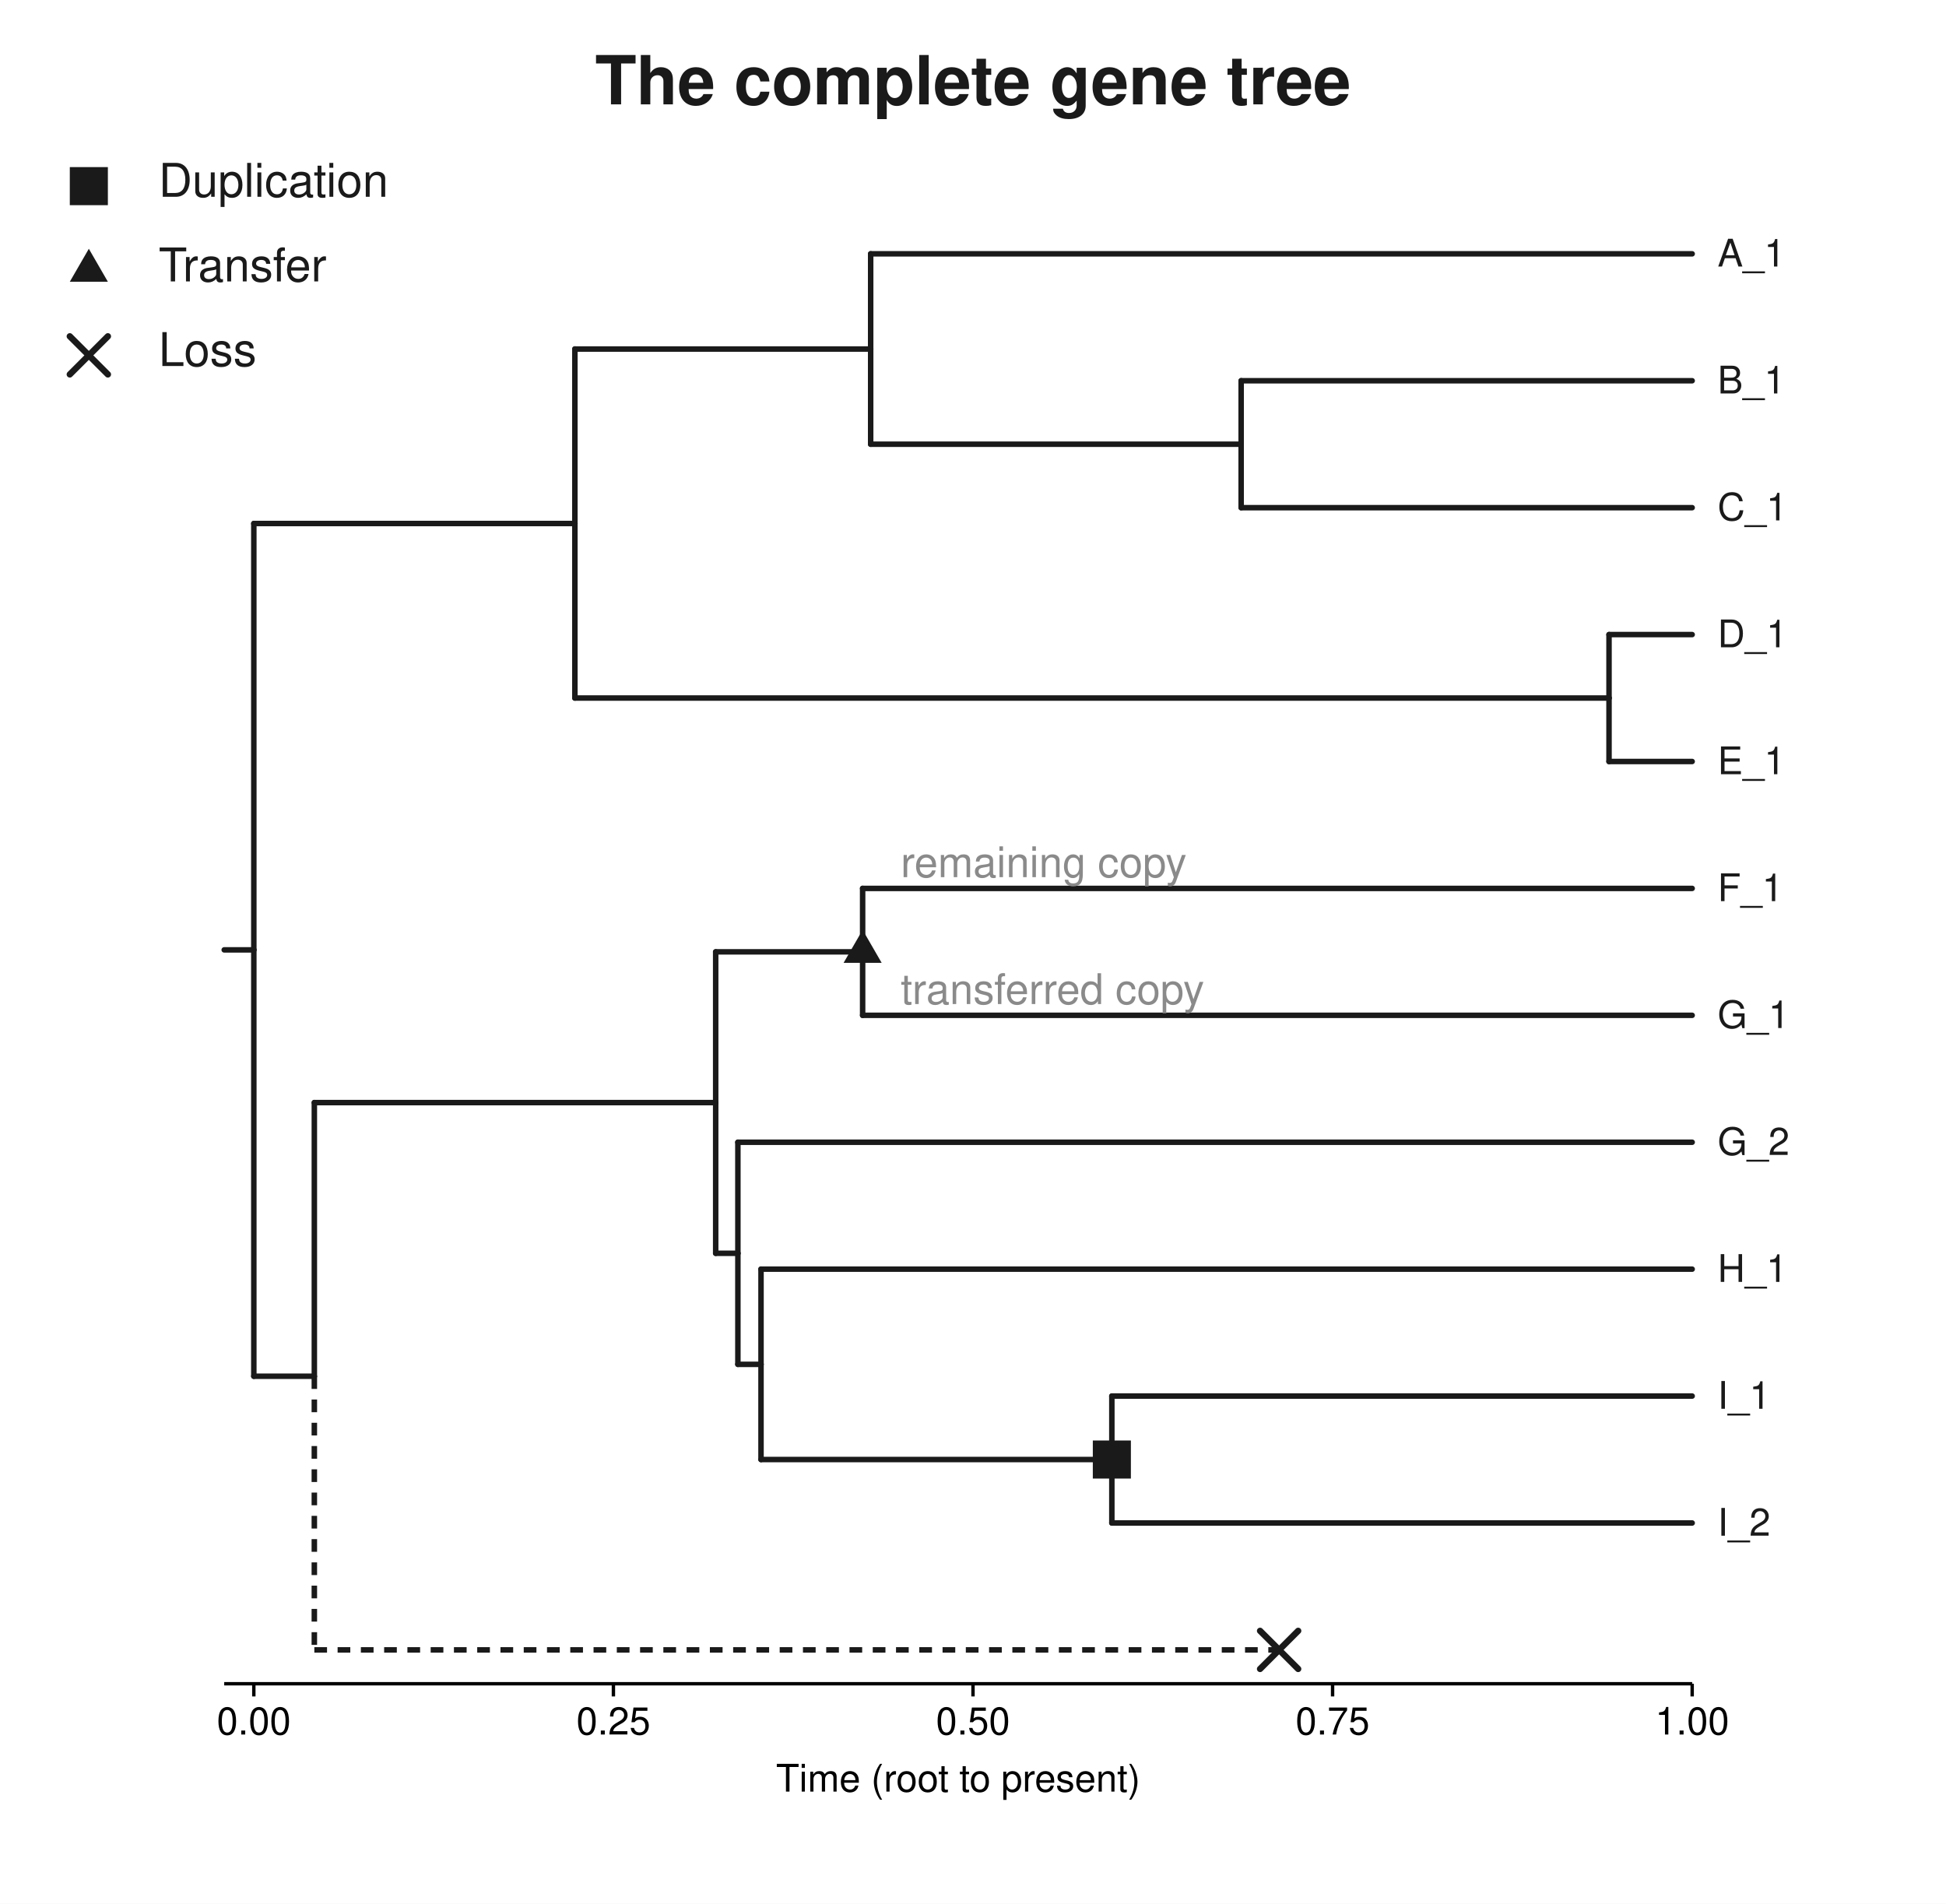
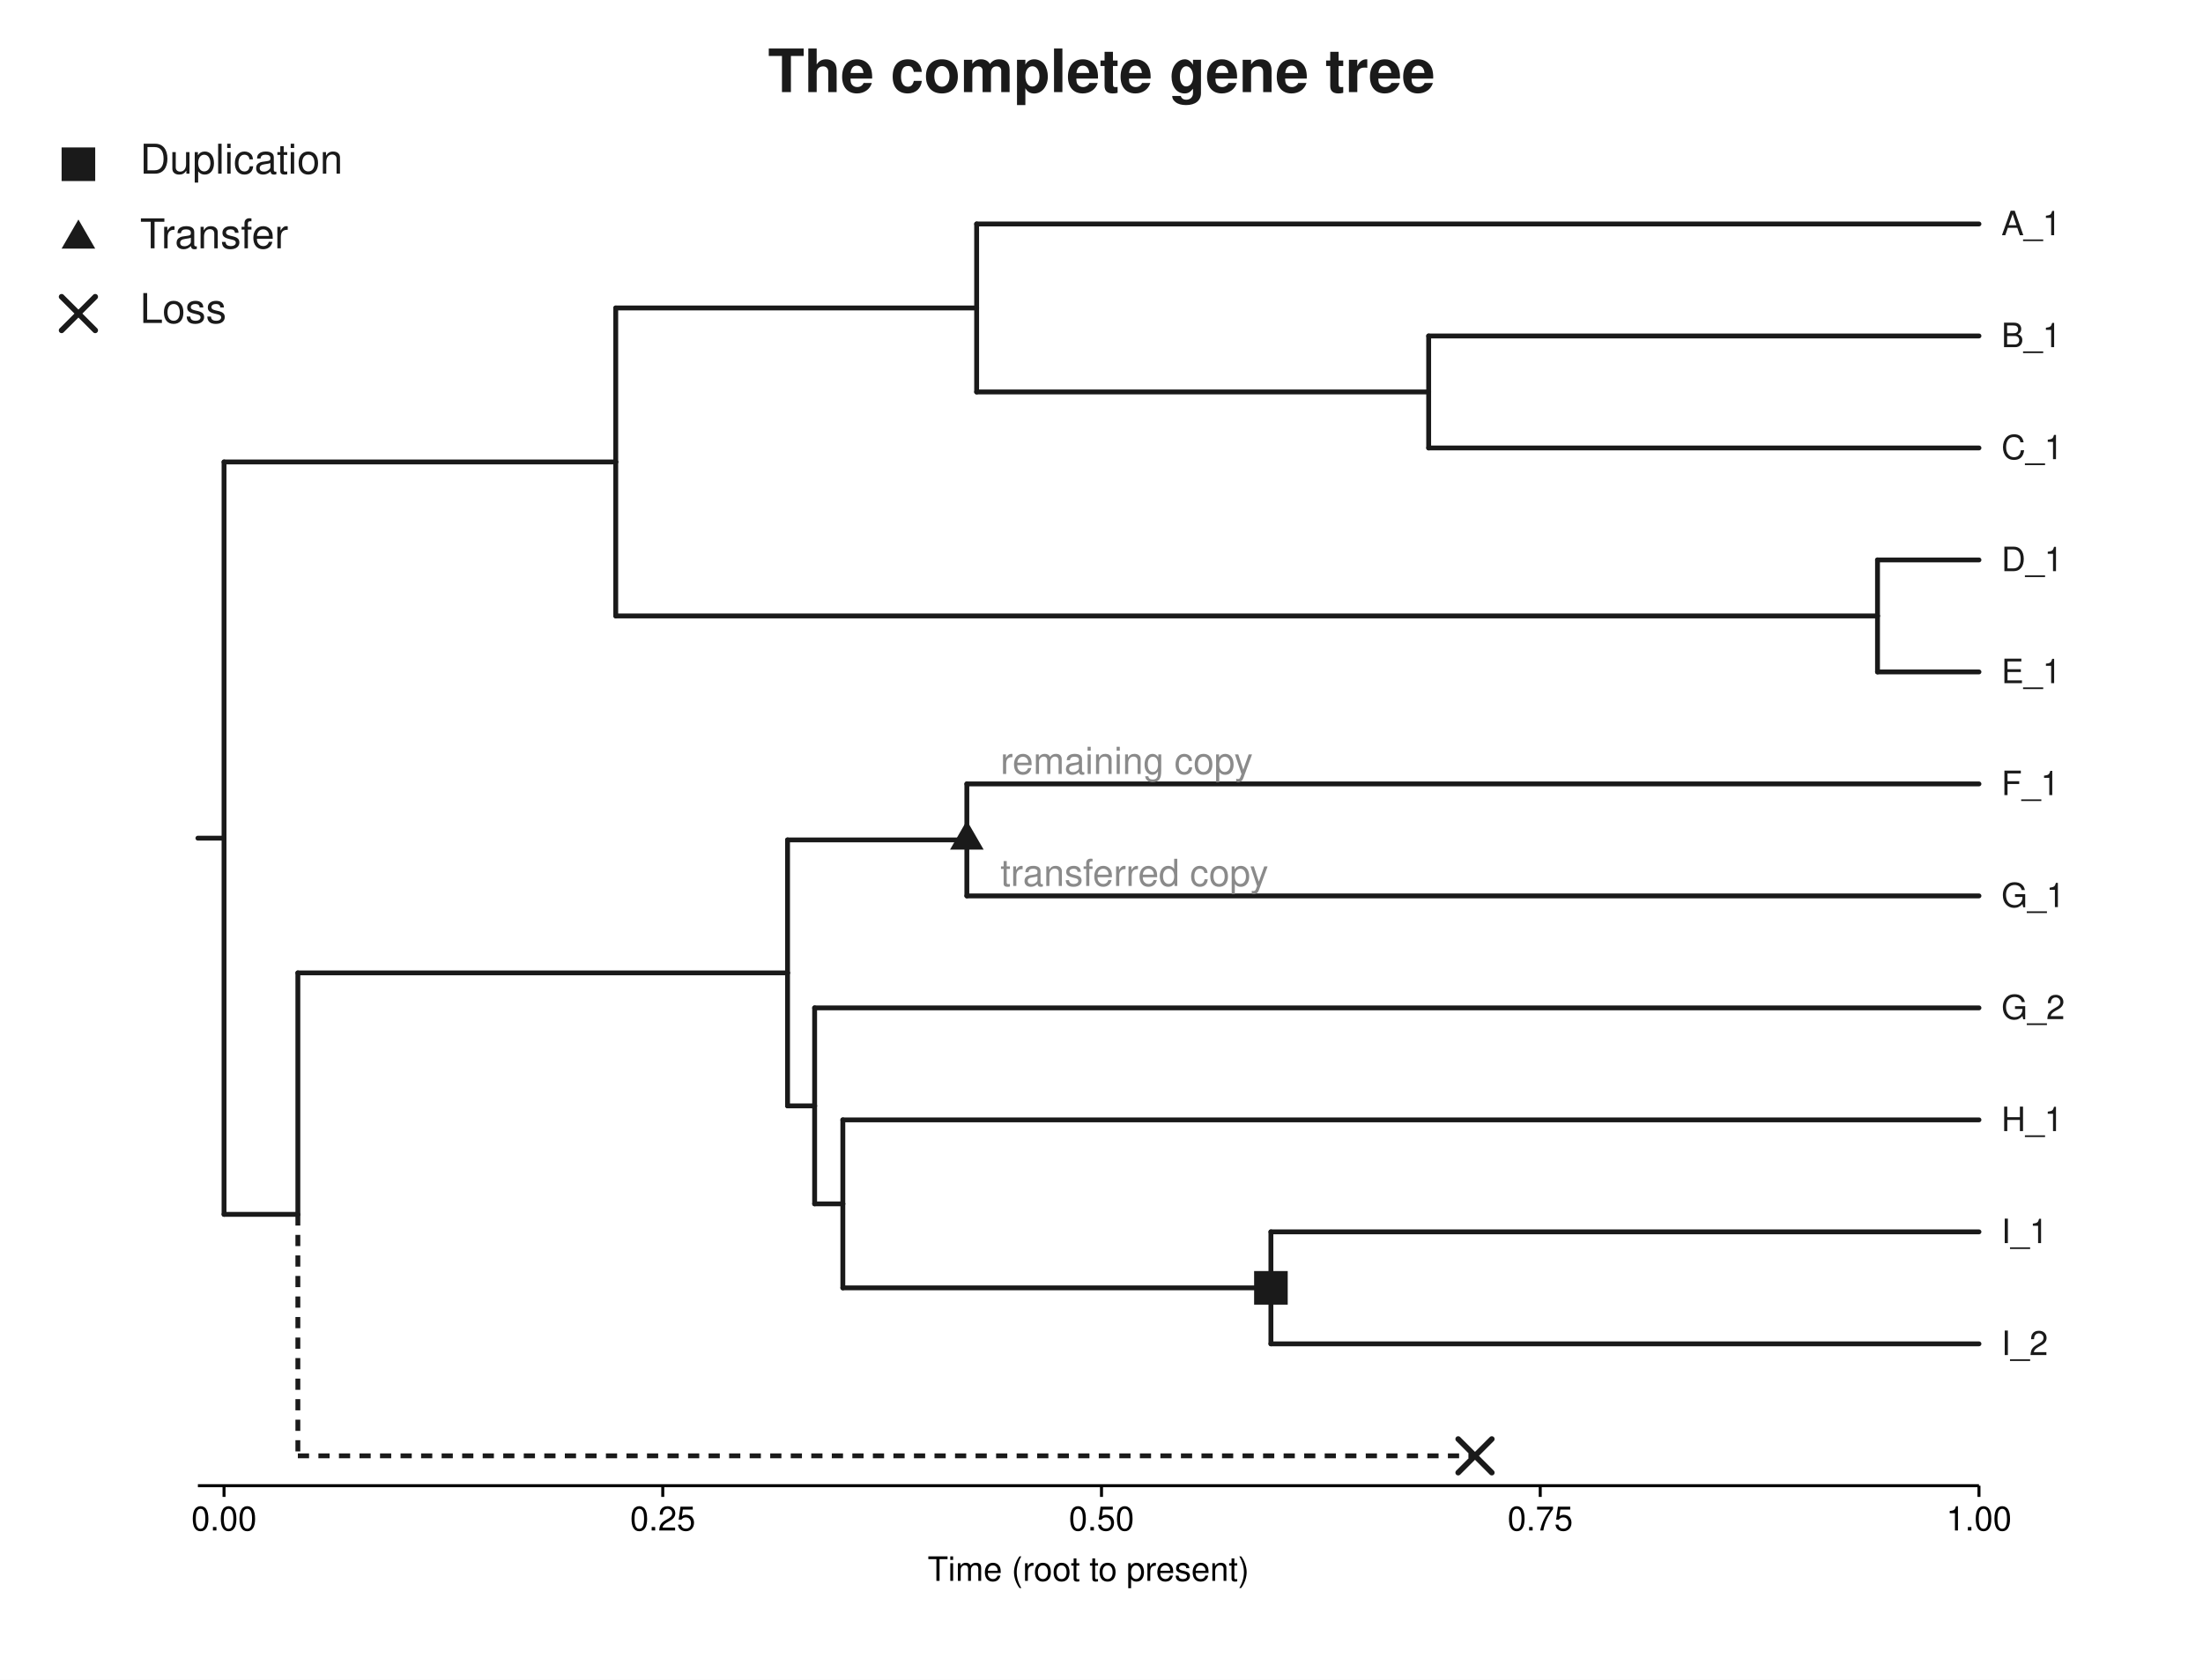
- <svg xmlns="http://www.w3.org/2000/svg" width="920" height="900" viewBox="-460.0 -450.0 920 900">
+ <svg xmlns="http://www.w3.org/2000/svg" width="1180" height="900" viewBox="-590.0 -450.0 1180 900">
  <defs>
</defs>
-   <rect x="-460.0" y="-450.0" width="920" height="900" fill="white" />
-   <path d="M-48.381,-330.0 L340,-330.0" stroke="#1a1a1a" stroke-width="2.6" stroke-linecap="round" />
-   <path d="M126.772,-270.0 L340,-270.0" stroke="#1a1a1a" stroke-width="2.6" stroke-linecap="round" />
-   <path d="M126.772,-210.0 L340,-210.0" stroke="#1a1a1a" stroke-width="2.6" stroke-linecap="round" />
-   <path d="M-48.381,-240.0 L126.772,-240.0" stroke="#1a1a1a" stroke-width="2.6" stroke-linecap="round" />
-   <path d="M126.772,-240.0 L126.772,-270.0" stroke="#1a1a1a" stroke-width="2.6" stroke-linecap="round" />
-   <path d="M126.772,-240.0 L126.772,-210.0" stroke="#1a1a1a" stroke-width="2.6" stroke-linecap="round" />
-   <path d="M-188.218,-285.0 L-48.381,-285.0" stroke="#1a1a1a" stroke-width="2.6" stroke-linecap="round" />
-   <path d="M-48.381,-285.0 L-48.381,-330.0" stroke="#1a1a1a" stroke-width="2.6" stroke-linecap="round" />
-   <path d="M-48.381,-285.0 L-48.381,-240.0" stroke="#1a1a1a" stroke-width="2.6" stroke-linecap="round" />
-   <path d="M300.688,-150.0 L339.999,-150.0" stroke="#1a1a1a" stroke-width="2.6" stroke-linecap="round" />
-   <path d="M300.688,-90.0 L339.999,-90.0" stroke="#1a1a1a" stroke-width="2.6" stroke-linecap="round" />
-   <path d="M-188.218,-120.0 L300.688,-120.0" stroke="#1a1a1a" stroke-width="2.6" stroke-linecap="round" />
-   <path d="M300.688,-120.0 L300.688,-150.0" stroke="#1a1a1a" stroke-width="2.6" stroke-linecap="round" />
-   <path d="M300.688,-120.0 L300.688,-90.0" stroke="#1a1a1a" stroke-width="2.6" stroke-linecap="round" />
-   <path d="M-340.0,-202.5 L-188.218,-202.5" stroke="#1a1a1a" stroke-width="2.6" stroke-linecap="round" />
-   <path d="M-188.218,-202.5 L-188.218,-285.0" stroke="#1a1a1a" stroke-width="2.6" stroke-linecap="round" />
-   <path d="M-188.218,-202.5 L-188.218,-120.0" stroke="#1a1a1a" stroke-width="2.6" stroke-linecap="round" />
-   <path d="M-52.178,-30.0 L340,-30.0" stroke="#1a1a1a" stroke-width="2.6" stroke-linecap="round" />
-   <path d="M-52.178,30.0 L340,30.0" stroke="#1a1a1a" stroke-width="2.6" stroke-linecap="round" />
-   <path d="M-121.651,0.0 L-52.178,0.0" stroke="#1a1a1a" stroke-width="2.6" stroke-linecap="round" />
-   <path d="M-52.178,0.0 L-52.178,-30.0" stroke="#1a1a1a" stroke-width="2.6" stroke-linecap="round" />
-   <path d="M-52.178,0.0 L-52.178,30.0" stroke="#1a1a1a" stroke-width="2.6" stroke-linecap="round" />
-   <path d="M-111.155,90.0 L340,90.0" stroke="#1a1a1a" stroke-width="2.6" stroke-linecap="round" />
-   <path d="M-100.223,150.0 L340.0,150.0" stroke="#1a1a1a" stroke-width="2.6" stroke-linecap="round" />
-   <path d="M65.645,210.0 L340.0,210.0" stroke="#1a1a1a" stroke-width="2.6" stroke-linecap="round" />
-   <path d="M65.645,270.0 L340.0,270.0" stroke="#1a1a1a" stroke-width="2.6" stroke-linecap="round" />
-   <path d="M-100.223,240.0 L65.645,240.0" stroke="#1a1a1a" stroke-width="2.6" stroke-linecap="round" />
-   <path d="M65.645,240.0 L65.645,210.0" stroke="#1a1a1a" stroke-width="2.6" stroke-linecap="round" />
-   <path d="M65.645,240.0 L65.645,270.0" stroke="#1a1a1a" stroke-width="2.6" stroke-linecap="round" />
-   <path d="M-111.155,195.0 L-100.223,195.0" stroke="#1a1a1a" stroke-width="2.6" stroke-linecap="round" />
-   <path d="M-100.223,195.0 L-100.223,150.0" stroke="#1a1a1a" stroke-width="2.6" stroke-linecap="round" />
-   <path d="M-100.223,195.0 L-100.223,240.0" stroke="#1a1a1a" stroke-width="2.6" stroke-linecap="round" />
-   <path d="M-121.651,142.5 L-111.155,142.5" stroke="#1a1a1a" stroke-width="2.6" stroke-linecap="round" />
-   <path d="M-111.155,142.5 L-111.155,90.0" stroke="#1a1a1a" stroke-width="2.6" stroke-linecap="round" />
-   <path d="M-111.155,142.5 L-111.155,195.0" stroke="#1a1a1a" stroke-width="2.6" stroke-linecap="round" />
-   <path d="M-311.392,71.25 L-121.651,71.25" stroke="#1a1a1a" stroke-width="2.6" stroke-linecap="round" />
-   <path d="M-121.651,71.25 L-121.651,0.0" stroke="#1a1a1a" stroke-width="2.6" stroke-linecap="round" />
-   <path d="M-121.651,71.25 L-121.651,142.5" stroke="#1a1a1a" stroke-width="2.6" stroke-linecap="round" />
-   <path d="M-311.392,330.0 L144.723,330.0" stroke="#1a1a1a" stroke-width="2.6" stroke-dasharray="6,5" stroke-linecap="butt" />
-   <path d="M-340.0,200.625 L-311.392,200.625" stroke="#1a1a1a" stroke-width="2.6" stroke-linecap="round" />
-   <path d="M-311.392,200.625 L-311.392,71.25" stroke="#1a1a1a" stroke-width="2.6" stroke-linecap="round" />
-   <path d="M-311.392,200.625 L-311.392,330.0" stroke="#1a1a1a" stroke-width="2.6" stroke-dasharray="6,5" stroke-linecap="butt" />
-   <path d="M-354.0,-0.938 L-340.0,-0.938" stroke="#1a1a1a" stroke-width="2.6" stroke-linecap="round" />
-   <path d="M-340.0,-0.938 L-340.0,-202.5" stroke="#1a1a1a" stroke-width="2.6" stroke-linecap="round" />
-   <path d="M-340.0,-0.938 L-340.0,200.625" stroke="#1a1a1a" stroke-width="2.6" stroke-linecap="round" />
-   <text x="352" y="-330.0" font-size="18" fill="#1a1a1a" font-family="Helvetica" transform="" text-anchor="start" dominant-baseline="middle">A_1</text>
-   <text x="352" y="-270.0" font-size="18" fill="#1a1a1a" font-family="Helvetica" transform="" text-anchor="start" dominant-baseline="middle">B_1</text>
-   <text x="352" y="-210.0" font-size="18" fill="#1a1a1a" font-family="Helvetica" transform="" text-anchor="start" dominant-baseline="middle">C_1</text>
-   <text x="351.999" y="-150.0" font-size="18" fill="#1a1a1a" font-family="Helvetica" transform="" text-anchor="start" dominant-baseline="middle">D_1</text>
-   <text x="351.999" y="-90.0" font-size="18" fill="#1a1a1a" font-family="Helvetica" transform="" text-anchor="start" dominant-baseline="middle">E_1</text>
-   <text x="352" y="-30.0" font-size="18" fill="#1a1a1a" font-family="Helvetica" transform="" text-anchor="start" dominant-baseline="middle">F_1</text>
-   <text x="352" y="30.0" font-size="18" fill="#1a1a1a" font-family="Helvetica" transform="" text-anchor="start" dominant-baseline="middle">G_1</text>
-   <text x="352" y="90.0" font-size="18" fill="#1a1a1a" font-family="Helvetica" transform="" text-anchor="start" dominant-baseline="middle">G_2</text>
-   <text x="352.0" y="150.0" font-size="18" fill="#1a1a1a" font-family="Helvetica" transform="" text-anchor="start" dominant-baseline="middle">H_1</text>
-   <text x="352.0" y="210.0" font-size="18" fill="#1a1a1a" font-family="Helvetica" transform="" text-anchor="start" dominant-baseline="middle">I_1</text>
-   <text x="352.0" y="270.0" font-size="18" fill="#1a1a1a" font-family="Helvetica" transform="" text-anchor="start" dominant-baseline="middle">I_2</text>
-   <text x="156.723" y="330.0" font-size="18" fill="#1a1a1a" font-family="Helvetica" transform="" text-anchor="start" dominant-baseline="middle" />
-   <rect x="56.645" y="231.0" width="18.0" height="18.0" fill="#1a1a1a" opacity="1.0" />
-   <path d="M-52.178,-10.392 L-61.178,5.196 L-43.178,5.196 Z" fill="#1a1a1a" opacity="1.0" />
-   <text x="-34.178" y="-42.0" font-size="20" fill="#8a8a8a" font-weight="normal" font-family="Helvetica" text-anchor="start" dominant-baseline="middle">remaining copy</text>
-   <text x="-34.178" y="18.0" font-size="20" fill="#8a8a8a" font-weight="normal" font-family="Helvetica" text-anchor="start" dominant-baseline="middle">transferred copy</text>
-   <path d="M135.723,321.0 L153.723,339.0" stroke="#1a1a1a" stroke-width="3.0" stroke-linecap="round" />
-   <path d="M135.723,339.0 L153.723,321.0" stroke="#1a1a1a" stroke-width="3.0" stroke-linecap="round" />
-   <path d="M-354.0,346.0 L340,346.0" stroke="black" stroke-width="1.6" />
-   <path d="M-340.0,346.0 L-340.0,352.0" stroke="black" stroke-width="1.6" />
-   <text x="-340.0" y="370.0" font-size="18" text-anchor="middle" font-family="Helvetica">0.00</text>
-   <path d="M-170,346.0 L-170,352.0" stroke="black" stroke-width="1.6" />
-   <text x="-170" y="370.0" font-size="18" text-anchor="middle" font-family="Helvetica">0.25</text>
+   <rect x="-590.0" y="-450.0" width="1180" height="900" fill="white" />
+   <path d="M-66.879,-330.0 L470,-330.0" stroke="#1a1a1a" stroke-width="2.6" stroke-linecap="round" />
+   <path d="M175.244,-270.0 L470,-270.0" stroke="#1a1a1a" stroke-width="2.6" stroke-linecap="round" />
+   <path d="M175.244,-210.0 L470,-210.0" stroke="#1a1a1a" stroke-width="2.6" stroke-linecap="round" />
+   <path d="M-66.879,-240.0 L175.244,-240.0" stroke="#1a1a1a" stroke-width="2.6" stroke-linecap="round" />
+   <path d="M175.244,-240.0 L175.244,-270.0" stroke="#1a1a1a" stroke-width="2.6" stroke-linecap="round" />
+   <path d="M175.244,-240.0 L175.244,-210.0" stroke="#1a1a1a" stroke-width="2.6" stroke-linecap="round" />
+   <path d="M-260.184,-285.0 L-66.879,-285.0" stroke="#1a1a1a" stroke-width="2.6" stroke-linecap="round" />
+   <path d="M-66.879,-285.0 L-66.879,-330.0" stroke="#1a1a1a" stroke-width="2.6" stroke-linecap="round" />
+   <path d="M-66.879,-285.0 L-66.879,-240.0" stroke="#1a1a1a" stroke-width="2.6" stroke-linecap="round" />
+   <path d="M415.657,-150.0 L469.999,-150.0" stroke="#1a1a1a" stroke-width="2.6" stroke-linecap="round" />
+   <path d="M415.657,-90.0 L469.999,-90.0" stroke="#1a1a1a" stroke-width="2.6" stroke-linecap="round" />
+   <path d="M-260.184,-120.0 L415.657,-120.0" stroke="#1a1a1a" stroke-width="2.6" stroke-linecap="round" />
+   <path d="M415.657,-120.0 L415.657,-150.0" stroke="#1a1a1a" stroke-width="2.6" stroke-linecap="round" />
+   <path d="M415.657,-120.0 L415.657,-90.0" stroke="#1a1a1a" stroke-width="2.6" stroke-linecap="round" />
+   <path d="M-470.0,-202.5 L-260.184,-202.5" stroke="#1a1a1a" stroke-width="2.6" stroke-linecap="round" />
+   <path d="M-260.184,-202.5 L-260.184,-285.0" stroke="#1a1a1a" stroke-width="2.6" stroke-linecap="round" />
+   <path d="M-260.184,-202.5 L-260.184,-120.0" stroke="#1a1a1a" stroke-width="2.6" stroke-linecap="round" />
+   <path d="M-72.128,-30.0 L469.999,-30.0" stroke="#1a1a1a" stroke-width="2.6" stroke-linecap="round" />
+   <path d="M-72.128,30.0 L469.999,30.0" stroke="#1a1a1a" stroke-width="2.6" stroke-linecap="round" />
+   <path d="M-168.164,0.0 L-72.128,0.0" stroke="#1a1a1a" stroke-width="2.6" stroke-linecap="round" />
+   <path d="M-72.128,0.0 L-72.128,-30.0" stroke="#1a1a1a" stroke-width="2.6" stroke-linecap="round" />
+   <path d="M-72.128,0.0 L-72.128,30.0" stroke="#1a1a1a" stroke-width="2.6" stroke-linecap="round" />
+   <path d="M-153.655,90.0 L470,90.0" stroke="#1a1a1a" stroke-width="2.6" stroke-linecap="round" />
+   <path d="M-138.544,150.0 L470.0,150.0" stroke="#1a1a1a" stroke-width="2.6" stroke-linecap="round" />
+   <path d="M90.744,210.0 L470.0,210.0" stroke="#1a1a1a" stroke-width="2.6" stroke-linecap="round" />
+   <path d="M90.744,270.0 L470.0,270.0" stroke="#1a1a1a" stroke-width="2.6" stroke-linecap="round" />
+   <path d="M-138.544,240.0 L90.744,240.0" stroke="#1a1a1a" stroke-width="2.6" stroke-linecap="round" />
+   <path d="M90.744,240.0 L90.744,210.0" stroke="#1a1a1a" stroke-width="2.6" stroke-linecap="round" />
+   <path d="M90.744,240.0 L90.744,270.0" stroke="#1a1a1a" stroke-width="2.6" stroke-linecap="round" />
+   <path d="M-153.655,195.0 L-138.544,195.0" stroke="#1a1a1a" stroke-width="2.6" stroke-linecap="round" />
+   <path d="M-138.544,195.0 L-138.544,150.0" stroke="#1a1a1a" stroke-width="2.6" stroke-linecap="round" />
+   <path d="M-138.544,195.0 L-138.544,240.0" stroke="#1a1a1a" stroke-width="2.6" stroke-linecap="round" />
+   <path d="M-168.164,142.5 L-153.655,142.5" stroke="#1a1a1a" stroke-width="2.6" stroke-linecap="round" />
+   <path d="M-153.655,142.5 L-153.655,90.0" stroke="#1a1a1a" stroke-width="2.6" stroke-linecap="round" />
+   <path d="M-153.655,142.5 L-153.655,195.0" stroke="#1a1a1a" stroke-width="2.6" stroke-linecap="round" />
+   <path d="M-430.453,71.25 L-168.164,71.25" stroke="#1a1a1a" stroke-width="2.6" stroke-linecap="round" />
+   <path d="M-168.164,71.25 L-168.164,0.0" stroke="#1a1a1a" stroke-width="2.6" stroke-linecap="round" />
+   <path d="M-168.164,71.25 L-168.164,142.5" stroke="#1a1a1a" stroke-width="2.6" stroke-linecap="round" />
+   <path d="M-430.453,330.0 L200.059,330.0" stroke="#1a1a1a" stroke-width="2.6" stroke-dasharray="6,5" stroke-linecap="butt" />
+   <path d="M-470.0,200.625 L-430.453,200.625" stroke="#1a1a1a" stroke-width="2.6" stroke-linecap="round" />
+   <path d="M-430.453,200.625 L-430.453,71.25" stroke="#1a1a1a" stroke-width="2.6" stroke-linecap="round" />
+   <path d="M-430.453,200.625 L-430.453,330.0" stroke="#1a1a1a" stroke-width="2.6" stroke-dasharray="6,5" stroke-linecap="butt" />
+   <path d="M-484.0,-0.938 L-470.0,-0.938" stroke="#1a1a1a" stroke-width="2.6" stroke-linecap="round" />
+   <path d="M-470.0,-0.938 L-470.0,-202.5" stroke="#1a1a1a" stroke-width="2.6" stroke-linecap="round" />
+   <path d="M-470.0,-0.938 L-470.0,200.625" stroke="#1a1a1a" stroke-width="2.6" stroke-linecap="round" />
+   <text x="482" y="-330.0" font-size="18" fill="#1a1a1a" font-family="Helvetica" transform="" text-anchor="start" dominant-baseline="middle">A_1</text>
+   <text x="482" y="-270.0" font-size="18" fill="#1a1a1a" font-family="Helvetica" transform="" text-anchor="start" dominant-baseline="middle">B_1</text>
+   <text x="482" y="-210.0" font-size="18" fill="#1a1a1a" font-family="Helvetica" transform="" text-anchor="start" dominant-baseline="middle">C_1</text>
+   <text x="481.999" y="-150.0" font-size="18" fill="#1a1a1a" font-family="Helvetica" transform="" text-anchor="start" dominant-baseline="middle">D_1</text>
+   <text x="481.999" y="-90.0" font-size="18" fill="#1a1a1a" font-family="Helvetica" transform="" text-anchor="start" dominant-baseline="middle">E_1</text>
+   <text x="481.999" y="-30.0" font-size="18" fill="#1a1a1a" font-family="Helvetica" transform="" text-anchor="start" dominant-baseline="middle">F_1</text>
+   <text x="481.999" y="30.0" font-size="18" fill="#1a1a1a" font-family="Helvetica" transform="" text-anchor="start" dominant-baseline="middle">G_1</text>
+   <text x="482" y="90.0" font-size="18" fill="#1a1a1a" font-family="Helvetica" transform="" text-anchor="start" dominant-baseline="middle">G_2</text>
+   <text x="482.0" y="150.0" font-size="18" fill="#1a1a1a" font-family="Helvetica" transform="" text-anchor="start" dominant-baseline="middle">H_1</text>
+   <text x="482.0" y="210.0" font-size="18" fill="#1a1a1a" font-family="Helvetica" transform="" text-anchor="start" dominant-baseline="middle">I_1</text>
+   <text x="482.0" y="270.0" font-size="18" fill="#1a1a1a" font-family="Helvetica" transform="" text-anchor="start" dominant-baseline="middle">I_2</text>
+   <text x="212.059" y="330.0" font-size="18" fill="#1a1a1a" font-family="Helvetica" transform="" text-anchor="start" dominant-baseline="middle" />
+   <rect x="81.744" y="231.0" width="18.0" height="18.0" fill="#1a1a1a" opacity="1.0" />
+   <path d="M-72.128,-10.392 L-81.128,5.196 L-63.128,5.196 Z" fill="#1a1a1a" opacity="1.0" />
+   <text x="-54.128" y="-42.0" font-size="20" fill="#8a8a8a" font-weight="normal" font-family="Helvetica" text-anchor="start" dominant-baseline="middle">remaining copy</text>
+   <text x="-54.128" y="18.0" font-size="20" fill="#8a8a8a" font-weight="normal" font-family="Helvetica" text-anchor="start" dominant-baseline="middle">transferred copy</text>
+   <path d="M191.059,321.0 L209.059,339.0" stroke="#1a1a1a" stroke-width="3.0" stroke-linecap="round" />
+   <path d="M191.059,339.0 L209.059,321.0" stroke="#1a1a1a" stroke-width="3.0" stroke-linecap="round" />
+   <path d="M-484.0,346.0 L470,346.0" stroke="black" stroke-width="1.6" />
+   <path d="M-470.0,346.0 L-470.0,352.0" stroke="black" stroke-width="1.6" />
+   <text x="-470.0" y="370.0" font-size="18" text-anchor="middle" font-family="Helvetica">0.00</text>
+   <path d="M-235,346.0 L-235,352.0" stroke="black" stroke-width="1.6" />
+   <text x="-235" y="370.0" font-size="18" text-anchor="middle" font-family="Helvetica">0.25</text>
  <path d="M-0,346.0 L-0,352.0" stroke="black" stroke-width="1.6" />
  <text x="-0" y="370.0" font-size="18" text-anchor="middle" font-family="Helvetica">0.50</text>
-   <path d="M170,346.0 L170,352.0" stroke="black" stroke-width="1.6" />
-   <text x="170" y="370.0" font-size="18" text-anchor="middle" font-family="Helvetica">0.75</text>
-   <path d="M340,346.0 L340,352.0" stroke="black" stroke-width="1.6" />
-   <text x="340" y="370.0" font-size="18" text-anchor="middle" font-family="Helvetica">1.00</text>
+   <path d="M235,346.0 L235,352.0" stroke="black" stroke-width="1.6" />
+   <text x="235" y="370.0" font-size="18" text-anchor="middle" font-family="Helvetica">0.75</text>
+   <path d="M470,346.0 L470,352.0" stroke="black" stroke-width="1.6" />
+   <text x="470" y="370.0" font-size="18" text-anchor="middle" font-family="Helvetica">1.00</text>
  <text x="-7" y="397.0" font-size="18" text-anchor="middle" font-family="Helvetica">Time (root to present)</text>
  <text x="0" y="-408.0" font-size="32" font-weight="bold" font-family="Helvetica" text-anchor="middle" dominant-baseline="central" fill="#1a1a1a">The complete gene tree</text>
-   <rect x="-427.0" y="-371.0" width="18.0" height="18.0" fill="#1a1a1a" opacity="1.0" />
-   <text x="-385.0" y="-362.0" font-size="22" font-family="Helvetica" text-anchor="start" dominant-baseline="central" fill="#1a1a1a">Duplication</text>
-   <path d="M-418.0,-332.392 L-427.0,-316.804 L-409.0,-316.804 Z" fill="#1a1a1a" opacity="1.0" />
-   <text x="-385.0" y="-322.0" font-size="22" font-family="Helvetica" text-anchor="start" dominant-baseline="central" fill="#1a1a1a">Transfer</text>
-   <path d="M-427.0,-291.0 L-409.0,-273.0" stroke="#1a1a1a" stroke-width="3.0" stroke-linecap="round" />
-   <path d="M-427.0,-273.0 L-409.0,-291.0" stroke="#1a1a1a" stroke-width="3.0" stroke-linecap="round" />
-   <text x="-385.0" y="-282.0" font-size="22" font-family="Helvetica" text-anchor="start" dominant-baseline="central" fill="#1a1a1a">Loss</text>
+   <rect x="-557.0" y="-371.0" width="18.0" height="18.0" fill="#1a1a1a" opacity="1.0" />
+   <text x="-515.0" y="-362.0" font-size="22" font-family="Helvetica" text-anchor="start" dominant-baseline="central" fill="#1a1a1a">Duplication</text>
+   <path d="M-548.0,-332.392 L-557.0,-316.804 L-539.0,-316.804 Z" fill="#1a1a1a" opacity="1.0" />
+   <text x="-515.0" y="-322.0" font-size="22" font-family="Helvetica" text-anchor="start" dominant-baseline="central" fill="#1a1a1a">Transfer</text>
+   <path d="M-557.0,-291.0 L-539.0,-273.0" stroke="#1a1a1a" stroke-width="3.0" stroke-linecap="round" />
+   <path d="M-557.0,-273.0 L-539.0,-291.0" stroke="#1a1a1a" stroke-width="3.0" stroke-linecap="round" />
+   <text x="-515.0" y="-282.0" font-size="22" font-family="Helvetica" text-anchor="start" dominant-baseline="central" fill="#1a1a1a">Loss</text>
</svg>
